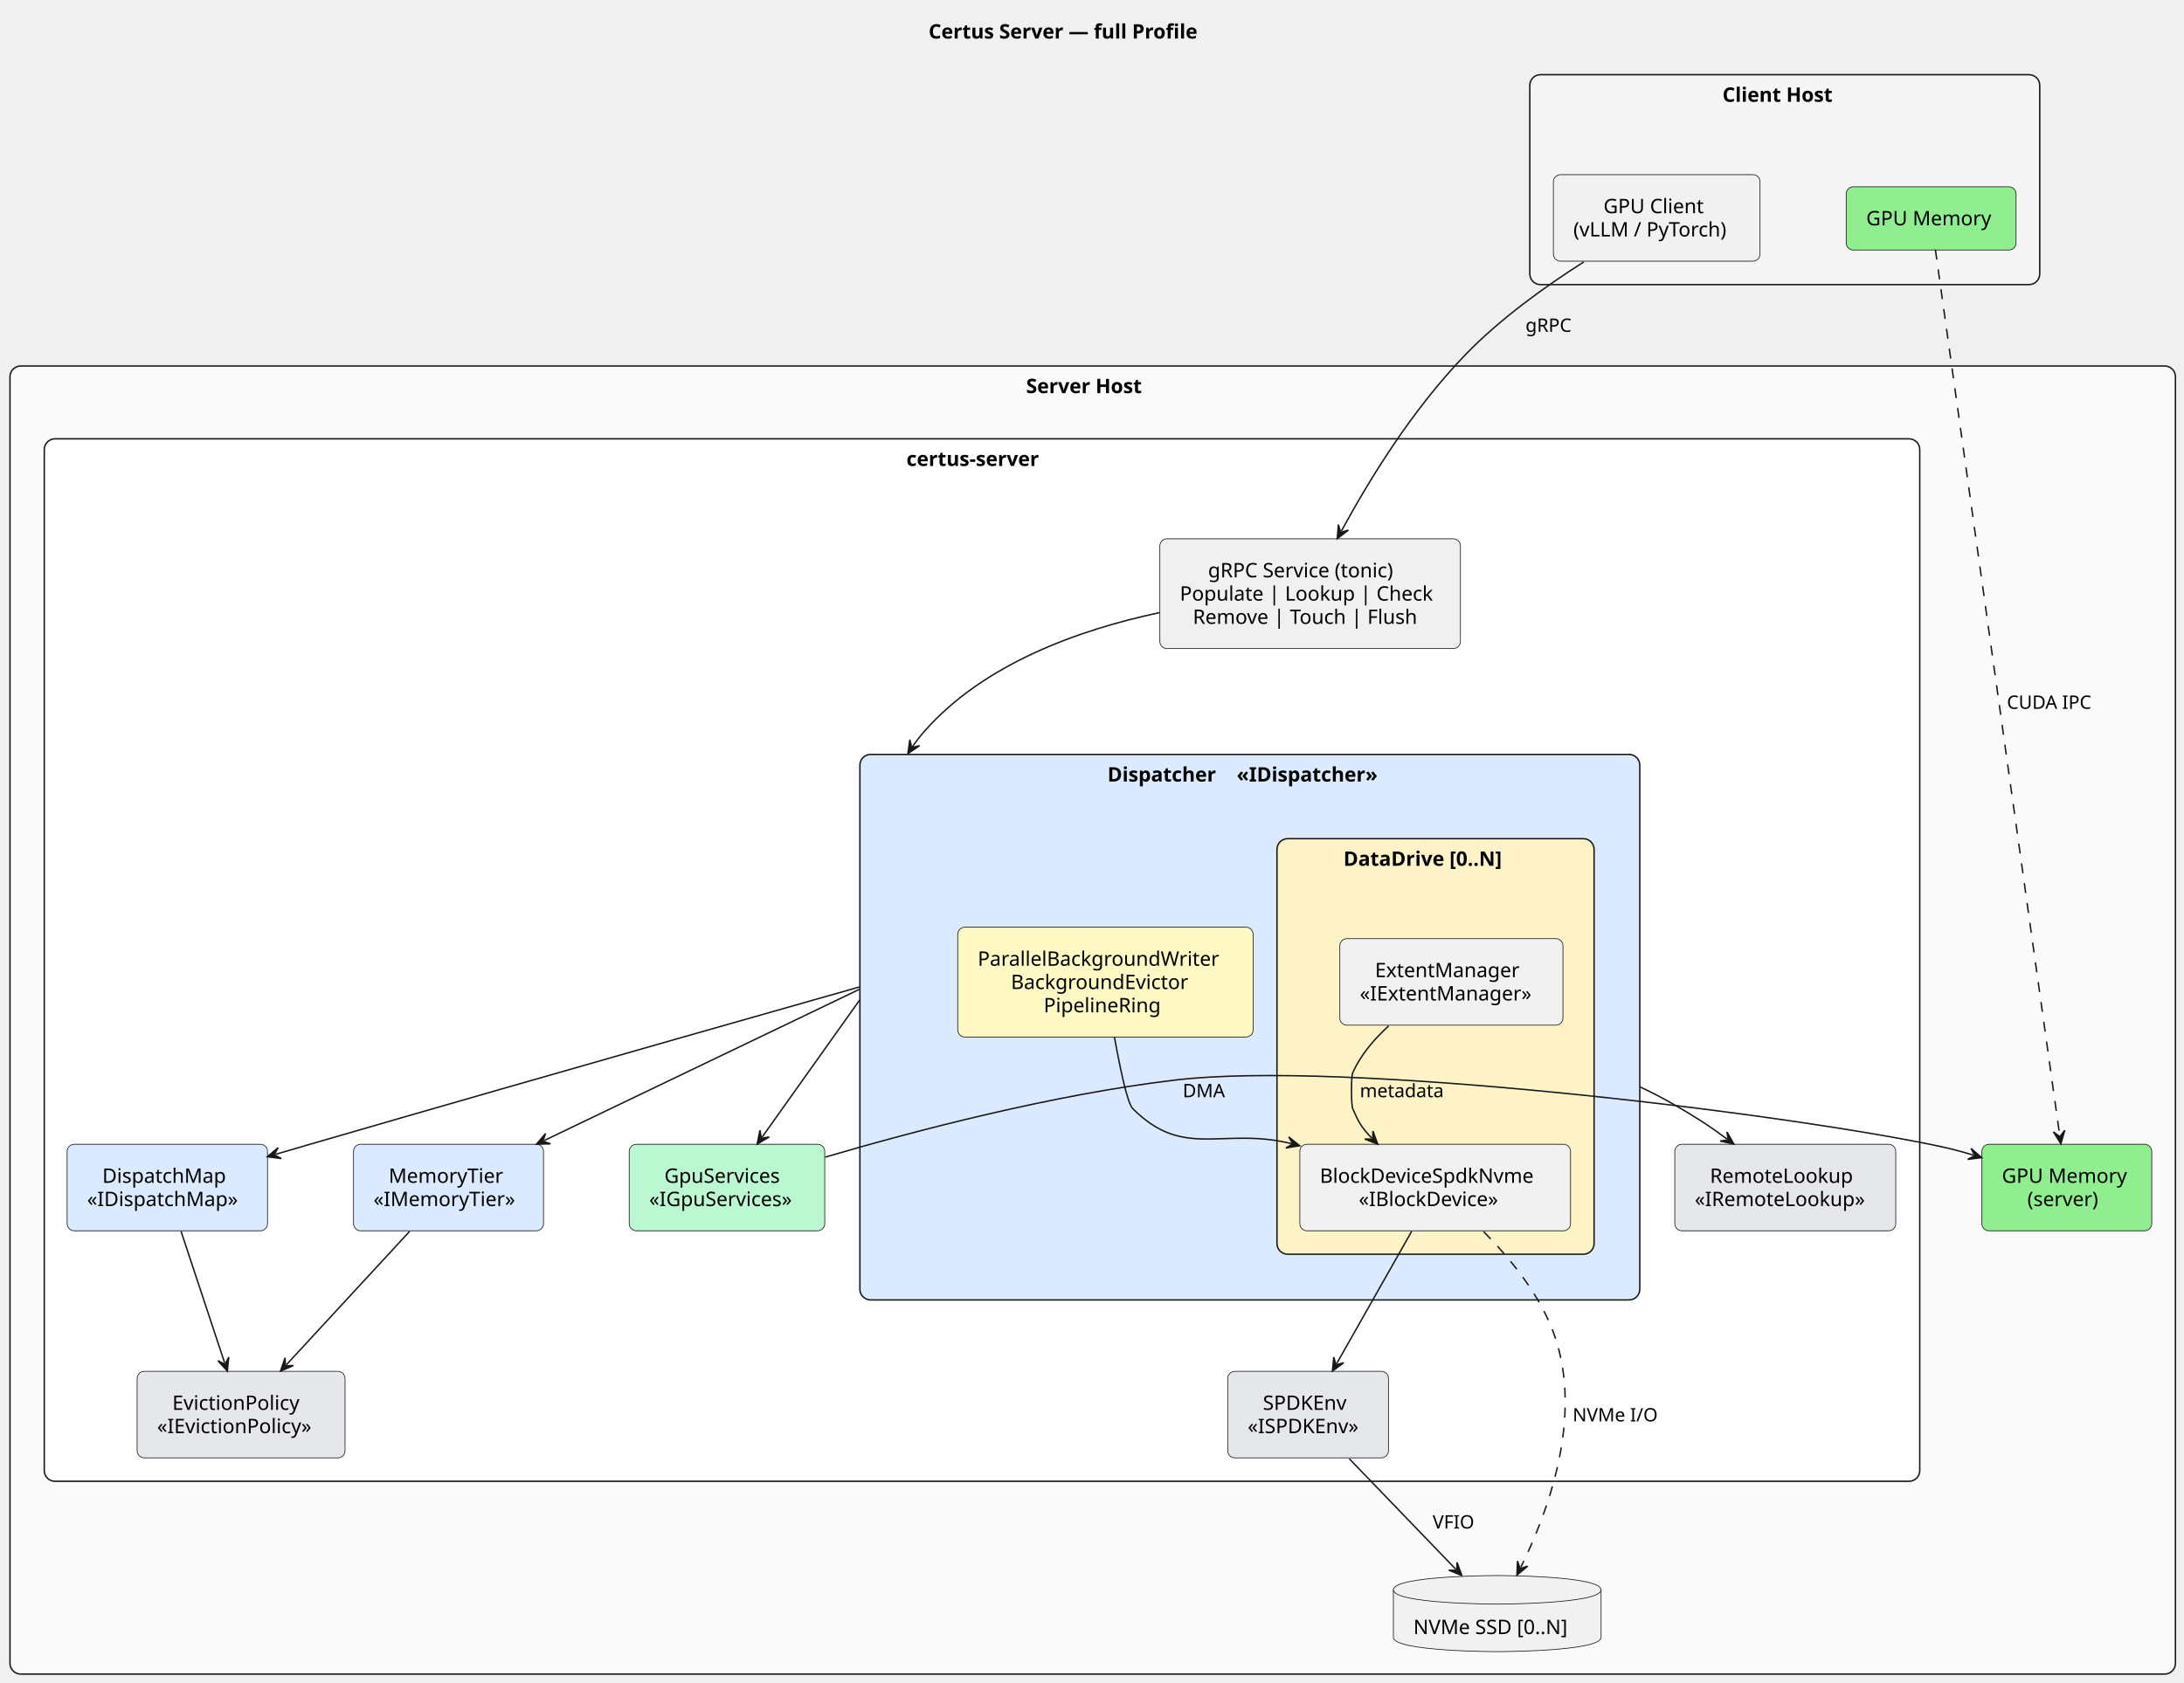
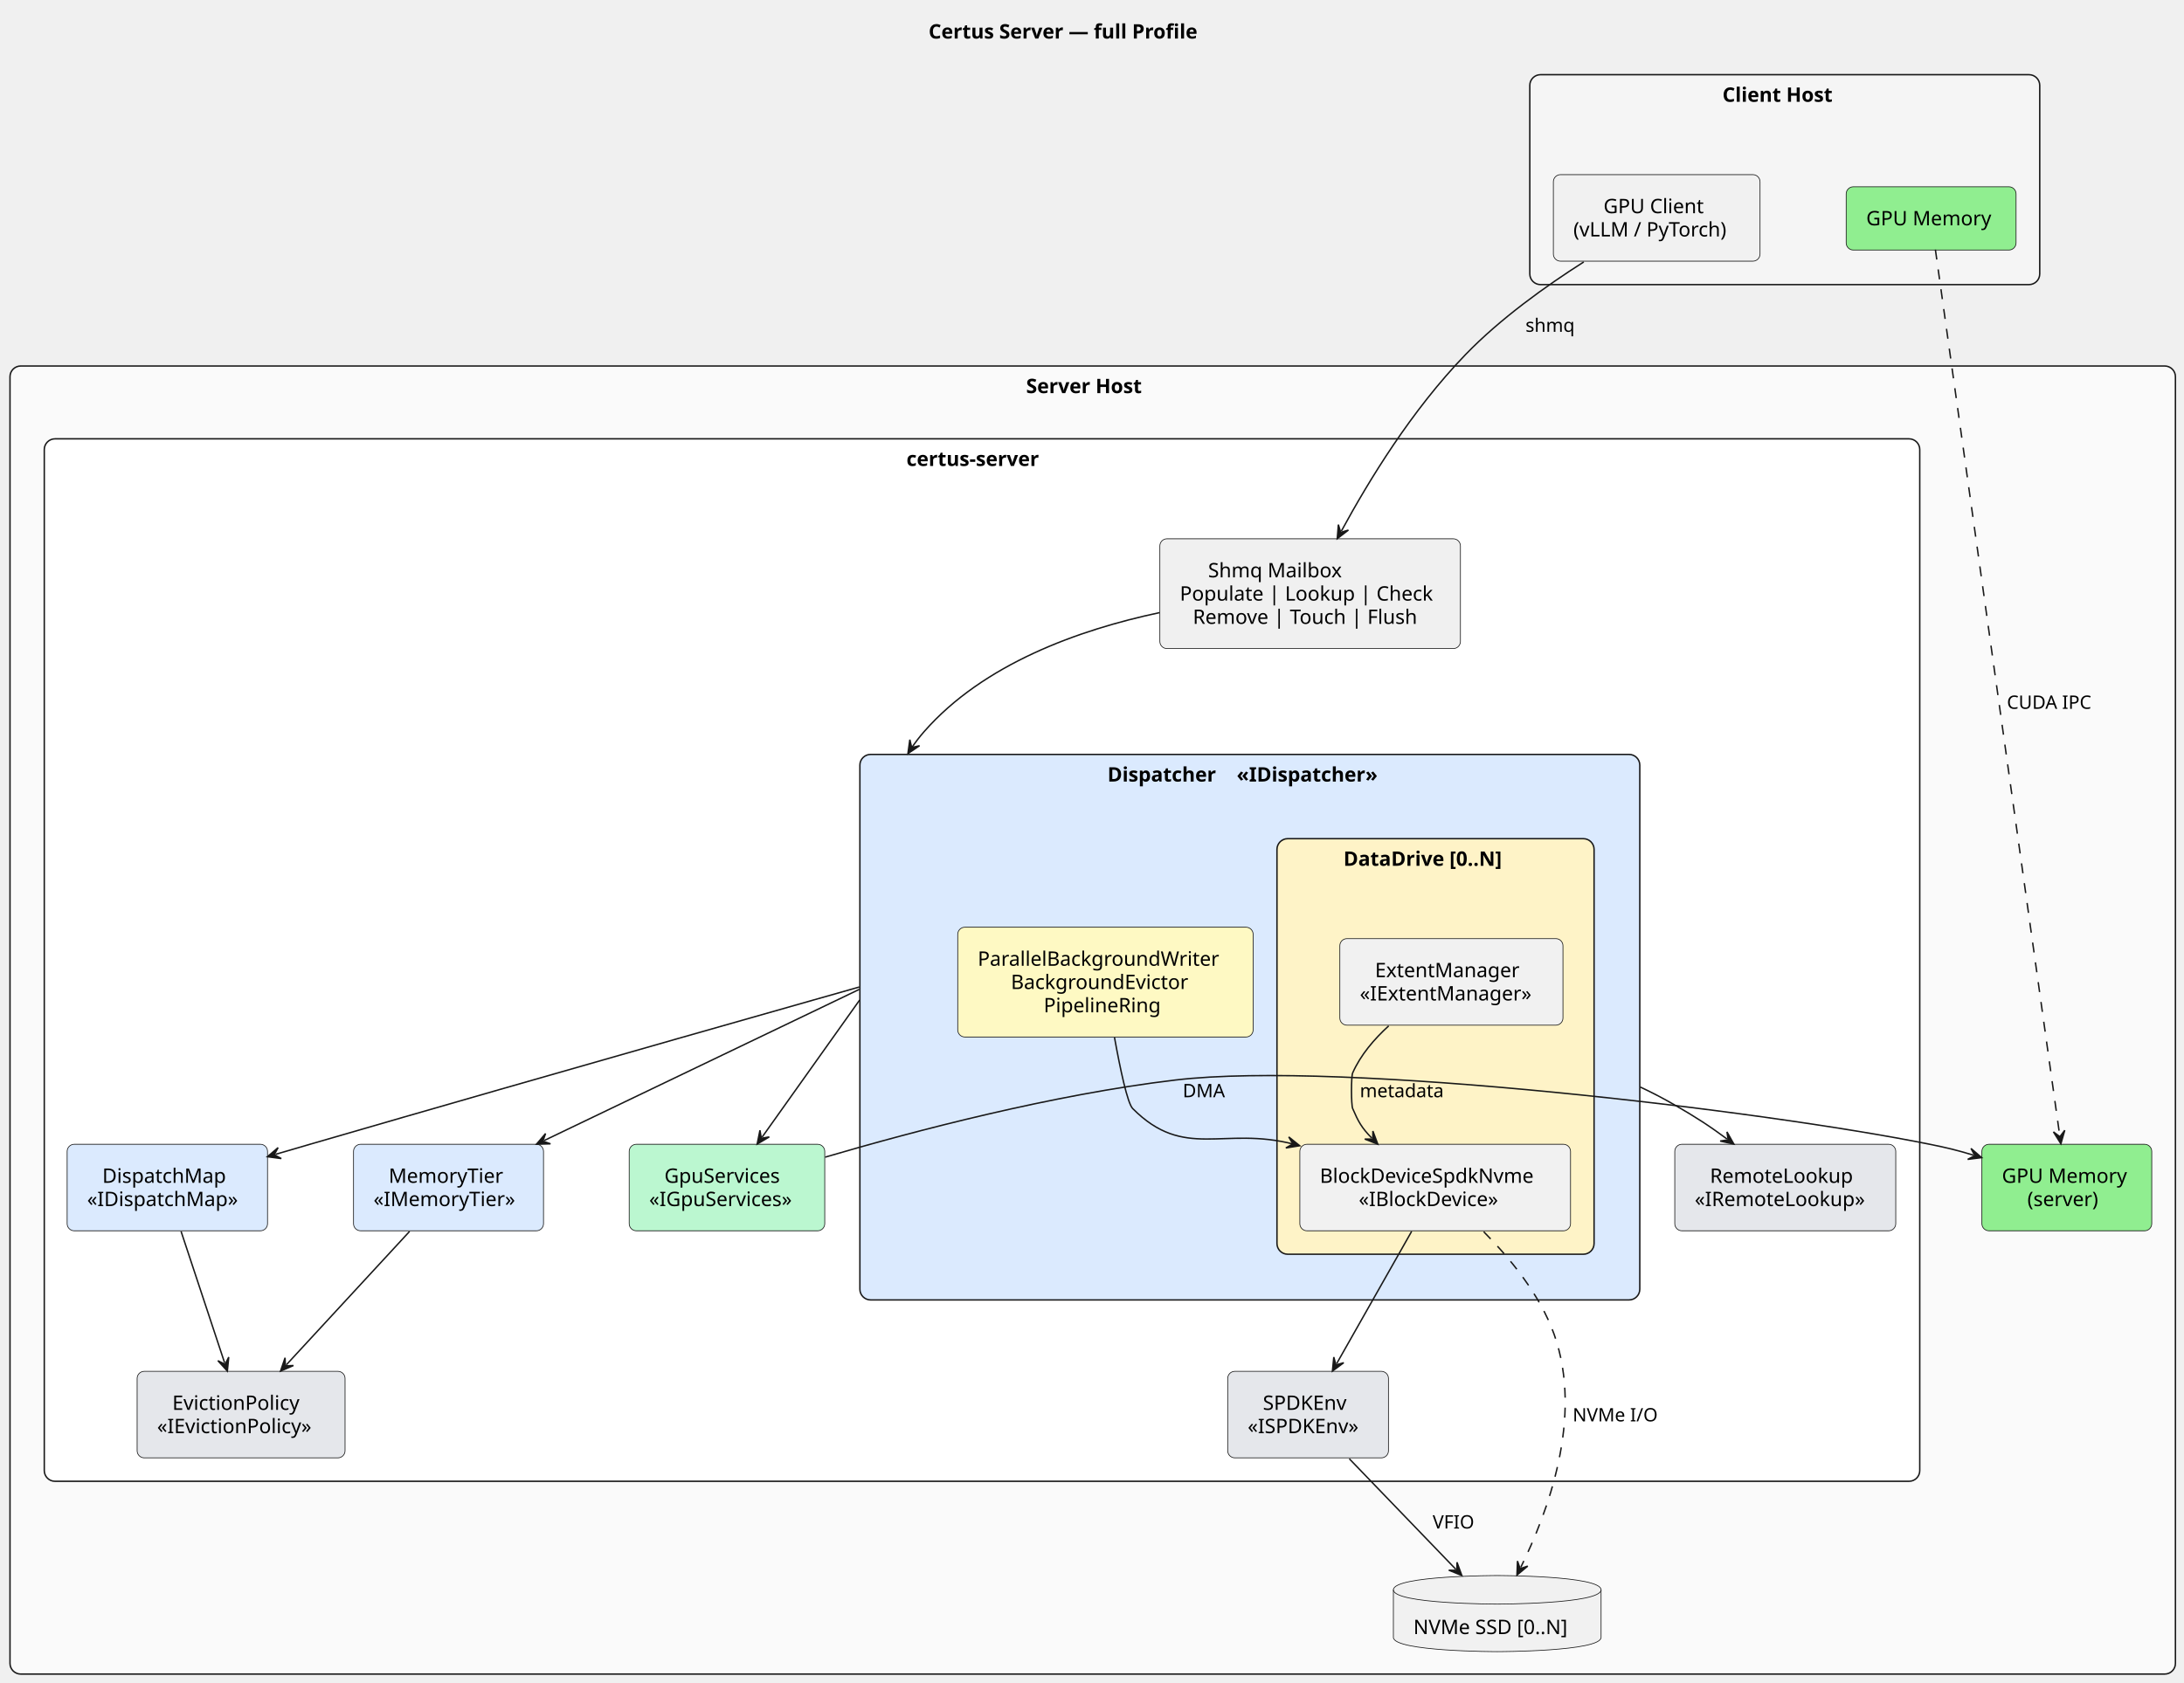
<svg xmlns="http://www.w3.org/2000/svg" contentStyleType="text/css" data-diagram-type="DESCRIPTION" height="1178px" preserveAspectRatio="none" style="width:1529px;height:1178px;background:#FFFFFF;" version="1.1" viewBox="0 0 1529 1178" width="1529px" zoomAndPan="magnify">
  <defs />
  <g>
    <g class="title" data-source-line="13">
      <text fill="#000000" font-family="sans-serif" font-size="14" font-weight="bold" lengthAdjust="spacing" textLength="214.792" x="650.104" y="26.995">Certus Server — full Profile</text>
    </g>
    <g class="cluster" data-entity="client_box" data-source-line="18" data-uid="ent0002" id="cluster_client_box">
      <rect fill="#F5F5F5" height="147" rx="7.5" ry="7.5" style="stroke:#181818;stroke-width:1;" width="357" x="1071" y="52.297" />
      <text fill="#000000" font-family="sans-serif" font-size="14" font-weight="bold" lengthAdjust="spacing" textLength="87.261" x="1205.87" y="71.292">Client Host</text>
    </g>
    <g class="cluster" data-entity="server_box" data-source-line="26" data-uid="ent0005" id="cluster_server_box">
      <rect fill="#FAFAFA" height="916" rx="7.5" ry="7.5" style="stroke:#181818;stroke-width:1;" width="1516" x="7" y="256.297" />
      <text fill="#000000" font-family="sans-serif" font-size="14" font-weight="bold" lengthAdjust="spacing" textLength="93.242" x="718.379" y="275.292">Server Host</text>
    </g>
    <g class="cluster" data-entity="server_proc" data-source-line="28" data-uid="ent0006" id="cluster_server_proc">
      <rect fill="#FFFFFF" height="730" rx="7.5" ry="7.5" style="stroke:#181818;stroke-width:1;" width="1313" x="31" y="307.297" />
      <text fill="#000000" font-family="sans-serif" font-size="14" font-weight="bold" lengthAdjust="spacing" textLength="105.759" x="634.621" y="326.292">certus-server</text>
    </g>
    <g class="cluster" data-entity="dispatcher" data-source-line="32" data-uid="ent0008" id="cluster_dispatcher">
      <rect fill="#DBEAFE" height="382" rx="7.5" ry="7.5" style="stroke:#181818;stroke-width:1;" width="546" x="602" y="528.297" />
      <text fill="#000000" font-family="sans-serif" font-size="14" font-weight="bold" lengthAdjust="spacing" textLength="85.579" x="775.335" y="547.292">Dispatcher</text>
      <text fill="#000000" font-family="sans-serif" font-size="14" font-weight="bold" lengthAdjust="spacing" textLength="108.876" x="865.789" y="547.292">«IDispatcher»</text>
    </g>
    <g class="cluster" data-entity="data_drive" data-source-line="33" data-uid="ent0009" id="cluster_data_drive">
      <rect fill="#FEF3C7" height="291" rx="7.5" ry="7.5" style="stroke:#181818;stroke-width:1;" width="222" x="894" y="587.297" />
      <text fill="#000000" font-family="sans-serif" font-size="14" font-weight="bold" lengthAdjust="spacing" textLength="128.919" x="940.54" y="606.292">DataDrive [0..N]</text>
    </g>
    <g class="entity" data-entity="pyclient" data-source-line="19" data-uid="ent0003" id="entity_pyclient">
      <rect fill="#F1F1F1" height="60.594" rx="5" ry="5" style="stroke:#181818;stroke-width:0.5;" width="144.676" x="1087.5" y="122.297" />
      <text fill="#000000" font-family="sans-serif" font-size="14" lengthAdjust="spacing" textLength="74.519" x="1122.579" y="149.292">GPU Client</text>
      <text fill="#000000" font-family="sans-serif" font-size="14" lengthAdjust="spacing" textLength="116.676" x="1101.5" y="165.589">(vLLM / PyTorch)</text>
    </g>
    <g class="entity" data-entity="client_gpu" data-source-line="20" data-uid="ent0004" id="entity_client_gpu">
      <rect fill="#90EE90" height="44.297" rx="5" ry="5" style="stroke:#181818;stroke-width:0.5;" width="118.925" x="1292.5" y="130.797" />
      <text fill="#000000" font-family="sans-serif" font-size="14" lengthAdjust="spacing" textLength="90.925" x="1306.5" y="157.792">GPU Memory</text>
    </g>
    <g class="entity" data-entity="server_gpu" data-source-line="48" data-uid="ent0019" id="entity_server_gpu">
      <rect fill="#90EE90" height="60.594" rx="5" ry="5" style="stroke:#181818;stroke-width:0.5;" width="118.925" x="1387.5" y="801.297" />
      <text fill="#000000" font-family="sans-serif" font-size="14" lengthAdjust="spacing" textLength="90.925" x="1401.5" y="828.292">GPU Memory</text>
      <text fill="#000000" font-family="sans-serif" font-size="14" lengthAdjust="spacing" textLength="55.241" x="1419.342" y="844.589">(server)</text>
    </g>
    <g class="entity" data-entity="nvme_data" data-source-line="49" data-uid="ent0020" id="entity_nvme_data">
      <path d="M975.5,1113.297 C975.5,1103.297 1048.2,1103.297 1048.2,1103.297 C1048.2,1103.297 1120.9,1103.297 1120.9,1113.297 L1120.9,1146.594 C1120.9,1156.594 1048.2,1156.594 1048.2,1156.594 C1048.2,1156.594 975.5,1156.594 975.5,1146.594 L975.5,1113.297" fill="#F1F1F1" style="stroke:#181818;stroke-width:0.5;" />
      <path d="M975.5,1113.297 C975.5,1123.297 1048.2,1123.297 1048.2,1123.297 C1048.2,1123.297 1120.9,1123.297 1120.9,1113.297" fill="none" style="stroke:#181818;stroke-width:0.5;" />
      <text fill="#000000" font-family="sans-serif" font-size="14" lengthAdjust="spacing" textLength="117.4" x="989.5" y="1144.292">NVMe SSD [0..N]</text>
    </g>
-     <g class="entity" data-entity="grpc" data-source-line="30" data-uid="ent0007" id="entity_grpc">
+     <g class="entity" data-entity="shmq" data-source-line="30" data-uid="ent0007" id="entity_shmq">
      <rect fill="#F0F0F0" height="76.891" rx="5" ry="5" style="stroke:#181818;stroke-width:0.5;" width="210.438" x="812" y="377.297" />
-       <text fill="#000000" font-family="sans-serif" font-size="14" lengthAdjust="spacing" textLength="142.912" x="845.763" y="404.292">gRPC Service (tonic)</text>
+       <text fill="#000000" font-family="sans-serif" font-size="14" lengthAdjust="spacing" textLength="142.912" x="845.763" y="404.292">Shmq Mailbox</text>
      <text fill="#000000" font-family="sans-serif" font-size="14" lengthAdjust="spacing" textLength="182.438" x="826" y="420.589">Populate | Lookup | Check</text>
      <text fill="#000000" font-family="sans-serif" font-size="14" lengthAdjust="spacing" textLength="164.22" x="835.109" y="436.886">Remove | Touch | Flush</text>
    </g>
    <g class="entity" data-entity="dispatch_map" data-source-line="40" data-uid="ent0013" id="entity_dispatch_map">
      <rect fill="#DBEAFE" height="60.594" rx="5" ry="5" style="stroke:#181818;stroke-width:0.5;" width="140.294" x="47" y="801.297" />
      <text fill="#000000" font-family="sans-serif" font-size="14" lengthAdjust="spacing" textLength="91.034" x="71.63" y="828.292">DispatchMap</text>
      <text fill="#000000" font-family="sans-serif" font-size="14" lengthAdjust="spacing" textLength="112.294" x="61" y="844.589">«IDispatchMap»</text>
    </g>
    <g class="entity" data-entity="memory_tier" data-source-line="41" data-uid="ent0014" id="entity_memory_tier">
      <rect fill="#DBEAFE" height="60.594" rx="5" ry="5" style="stroke:#181818;stroke-width:0.5;" width="133.007" x="247.5" y="801.297" />
      <text fill="#000000" font-family="sans-serif" font-size="14" lengthAdjust="spacing" textLength="83.747" x="272.13" y="828.292">MemoryTier</text>
      <text fill="#000000" font-family="sans-serif" font-size="14" lengthAdjust="spacing" textLength="105.007" x="261.5" y="844.589">«IMemoryTier»</text>
    </g>
    <g class="entity" data-entity="eviction" data-source-line="42" data-uid="ent0015" id="entity_eviction">
      <rect fill="#E5E7EB" height="60.594" rx="5" ry="5" style="stroke:#181818;stroke-width:0.5;" width="145.565" x="96" y="960.297" />
      <text fill="#000000" font-family="sans-serif" font-size="14" lengthAdjust="spacing" textLength="96.305" x="120.63" y="987.292">EvictionPolicy</text>
      <text fill="#000000" font-family="sans-serif" font-size="14" lengthAdjust="spacing" textLength="117.564" x="110" y="1003.589">«IEvictionPolicy»</text>
    </g>
    <g class="entity" data-entity="gpu_svc" data-source-line="43" data-uid="ent0016" id="entity_gpu_svc">
      <rect fill="#BBF7D0" height="60.594" rx="5" ry="5" style="stroke:#181818;stroke-width:0.5;" width="136.903" x="440.5" y="801.297" />
      <text fill="#000000" font-family="sans-serif" font-size="14" lengthAdjust="spacing" textLength="87.644" x="465.13" y="828.292">GpuServices</text>
      <text fill="#000000" font-family="sans-serif" font-size="14" lengthAdjust="spacing" textLength="108.903" x="454.5" y="844.589">«IGpuServices»</text>
    </g>
    <g class="entity" data-entity="spdk_env" data-source-line="44" data-uid="ent0017" id="entity_spdk_env">
      <rect fill="#E5E7EB" height="60.594" rx="5" ry="5" style="stroke:#181818;stroke-width:0.5;" width="112.554" x="859.5" y="960.297" />
      <text fill="#000000" font-family="sans-serif" font-size="14" lengthAdjust="spacing" textLength="63.294" x="884.13" y="987.292">SPDKEnv</text>
      <text fill="#000000" font-family="sans-serif" font-size="14" lengthAdjust="spacing" textLength="84.554" x="873.5" y="1003.589">«ISPDKEnv»</text>
    </g>
    <g class="entity" data-entity="remote_lookup" data-source-line="45" data-uid="ent0018" id="entity_remote_lookup">
      <rect fill="#E5E7EB" height="60.594" rx="5" ry="5" style="stroke:#181818;stroke-width:0.5;" width="154.704" x="1172.5" y="801.297" />
      <text fill="#000000" font-family="sans-serif" font-size="14" lengthAdjust="spacing" textLength="105.444" x="1197.13" y="828.292">RemoteLookup</text>
      <text fill="#000000" font-family="sans-serif" font-size="14" lengthAdjust="spacing" textLength="126.704" x="1186.5" y="844.589">«IRemoteLookup»</text>
    </g>
    <g class="entity" data-entity="disp_bg" data-source-line="37" data-uid="ent0012" id="entity_disp_bg">
      <rect fill="#FEF9C3" height="76.891" rx="5" ry="5" style="stroke:#181818;stroke-width:0.5;" width="206.815" x="670.5" y="649.297" />
      <text fill="#000000" font-family="sans-serif" font-size="14" lengthAdjust="spacing" textLength="178.815" x="684.5" y="676.292">ParallelBackgroundWriter</text>
      <text fill="#000000" font-family="sans-serif" font-size="14" lengthAdjust="spacing" textLength="132.357" x="707.729" y="692.589">BackgroundEvictor</text>
      <text fill="#000000" font-family="sans-serif" font-size="14" lengthAdjust="spacing" textLength="86.475" x="730.67" y="708.886">PipelineRing</text>
    </g>
    <g class="entity" data-entity="blkdev" data-source-line="34" data-uid="ent0010" id="entity_blkdev">
      <rect fill="#F1F1F1" height="60.594" rx="5" ry="5" style="stroke:#181818;stroke-width:0.5;" width="189.519" x="910" y="801.297" />
      <text fill="#000000" font-family="sans-serif" font-size="14" lengthAdjust="spacing" textLength="161.519" x="924" y="828.292">BlockDeviceSpdkNvme</text>
      <text fill="#000000" font-family="sans-serif" font-size="14" lengthAdjust="spacing" textLength="107.003" x="951.258" y="844.589">«IBlockDevice»</text>
    </g>
    <g class="entity" data-entity="extmgr" data-source-line="35" data-uid="ent0011" id="entity_extmgr">
      <rect fill="#F1F1F1" height="60.594" rx="5" ry="5" style="stroke:#181818;stroke-width:0.5;" width="156.222" x="938" y="657.297" />
      <text fill="#000000" font-family="sans-serif" font-size="14" lengthAdjust="spacing" textLength="106.962" x="962.63" y="684.292">ExtentManager</text>
      <text fill="#000000" font-family="sans-serif" font-size="14" lengthAdjust="spacing" textLength="128.222" x="952" y="700.589">«IExtentManager»</text>
    </g>
-     <g class="link" data-entity-1="pyclient" data-entity-2="grpc" data-source-line="56" data-uid="lnk21" id="link_pyclient_grpc">
-       <path d="M1108.77,183.427 C1082.21,200.317 1050.33,223.117 1026,248.297 C988.19,287.437 958.517,336.166 939.067,371.926" fill="none" id="pyclient-to-grpc" style="stroke:#181818;stroke-width:1;" />
+     <g class="link" data-entity-1="pyclient" data-entity-2="shmq" data-source-line="56" data-uid="lnk21" id="link_pyclient_shmq">
+       <path d="M1108.77,183.427 C1082.21,200.317 1050.33,223.117 1026,248.297 C988.19,287.437 958.517,336.166 939.067,371.926" fill="none" id="pyclient-to-shmq" style="stroke:#181818;stroke-width:1;" />
      <polygon fill="#181818" points="936.2,377.197,944.014,371.202,938.589,372.805,936.986,367.38,936.2,377.197" style="stroke:#181818;stroke-width:1;" />
-       <text fill="#000000" font-family="sans-serif" font-size="13" lengthAdjust="spacing" textLength="34.201" x="1068" y="232.364">gRPC</text>
+       <text fill="#000000" font-family="sans-serif" font-size="13" lengthAdjust="spacing" textLength="34.201" x="1068" y="232.364">shmq</text>
    </g>
    <g class="link" data-entity-1="client_gpu" data-entity-2="server_gpu" data-source-line="57" data-uid="lnk22" id="link_client_gpu_server_gpu">
      <path d="M1354.95,174.797 C1368.71,272.887 1425.836,680.005 1441.976,795.025" fill="none" id="client_gpu-to-server_gpu" style="stroke:#181818;stroke-width:1;stroke-dasharray:7,7;" />
      <polygon fill="#181818" points="1442.81,800.967,1445.521,791.498,1442.115,796.015,1437.598,792.61,1442.81,800.967" style="stroke:#181818;stroke-width:1;" />
      <text fill="#000000" font-family="sans-serif" font-size="13" lengthAdjust="spacing" textLength="62.378" x="1405" y="496.364">CUDA IPC</text>
    </g>
-     <g class="link" data-entity-1="grpc" data-entity-2="dispatcher" data-source-line="59" data-uid="lnk23" id="link_grpc_dispatcher">
-       <path d="M811.8,429.007 C755.14,441.037 688.55,464.917 647,512.297 C643.784,515.964 640.824,519.841 638.101,523.887 C637.42,524.899 636.754,525.921 636.102,526.953 C635.939,527.211 638.944,522.374 638.783,522.633" fill="none" id="grpc-to-dispatcher" style="stroke:#181818;stroke-width:1;" />
+     <g class="link" data-entity-1="shmq" data-entity-2="dispatcher" data-source-line="59" data-uid="lnk23" id="link_shmq_dispatcher">
+       <path d="M811.8,429.007 C755.14,441.037 688.55,464.917 647,512.297 C643.784,515.964 640.824,519.841 638.101,523.887 C637.42,524.899 636.754,525.921 636.102,526.953 C635.939,527.211 638.944,522.374 638.783,522.633" fill="none" id="shmq-to-dispatcher" style="stroke:#181818;stroke-width:1;" />
      <polygon fill="#181818" points="635.616,527.729,643.764,522.196,638.255,523.482,636.969,517.974,635.616,527.729" style="stroke:#181818;stroke-width:1;" />
    </g>
    <g class="link" data-entity-1="dispatcher" data-entity-2="dispatch_map" data-source-line="61" data-uid="lnk24" id="link_dispatcher_dispatch_map">
      <path d="M601.644,691.159 C601.282,691.261 600.909,691.366 600.525,691.475 C599.758,691.693 598.947,691.923 598.092,692.165 C591.256,694.102 581.662,696.821 569.8,700.188 C546.076,706.92 513.28,716.239 475.325,727.059 C399.415,748.699 302.87,776.342 217,801.297 C207.35,804.097 202.946,805.385 192.946,808.324" fill="none" id="dispatcher-to-dispatch_map" style="stroke:#181818;stroke-width:1;" />
      <polygon fill="#181818" points="187.19,810.017,196.953,811.316,191.987,808.607,194.696,803.641,187.19,810.017" style="stroke:#181818;stroke-width:1;" />
    </g>
    <g class="link" data-entity-1="dispatcher" data-entity-2="memory_tier" data-source-line="62" data-uid="lnk25" id="link_dispatcher_memory_tier">
      <path d="M601.619,692.82 C601.327,692.96 601.027,693.104 600.721,693.251 C600.108,693.545 599.468,693.852 598.8,694.172 C597.465,694.812 596.022,695.504 594.477,696.245 C591.387,697.727 587.89,699.405 584.034,701.254 C568.61,708.653 547.452,718.802 523.715,730.189 C476.24,752.964 423.855,778.096 380.97,798.672" fill="none" id="dispatcher-to-memory_tier" style="stroke:#181818;stroke-width:1;" />
      <polygon fill="#181818" points="375.56,801.267,385.405,800.98,380.068,799.104,381.944,793.767,375.56,801.267" style="stroke:#181818;stroke-width:1;" />
    </g>
    <g class="link" data-entity-1="dispatcher" data-entity-2="gpu_svc" data-source-line="63" data-uid="lnk26" id="link_dispatcher_gpu_svc">
      <path d="M601.831,700.284 C601.752,700.394 601.673,700.505 601.594,700.617 C601.276,701.064 600.95,701.522 600.617,701.99 C595.293,709.477 588.092,719.601 580.055,730.902 C563.98,753.504 548.033,775.928 533.558,796.278" fill="none" id="dispatcher-to-gpu_svc" style="stroke:#181818;stroke-width:1;" />
      <polygon fill="#181818" points="530.08,801.167,538.556,796.151,532.978,797.092,532.037,791.514,530.08,801.167" style="stroke:#181818;stroke-width:1;" />
    </g>
    <g class="link" data-entity-1="dispatcher" data-entity-2="remote_lookup" data-source-line="64" data-uid="lnk27" id="link_dispatcher_remote_lookup">
      <path d="M1148.26,761.193 C1148.388,761.252 1148.516,761.311 1148.644,761.371 C1148.9,761.489 1149.156,761.609 1149.411,761.728 C1149.922,761.967 1150.433,762.208 1150.943,762.451 C1151.963,762.936 1152.98,763.427 1153.994,763.925 C1156.023,764.921 1158.041,765.942 1160.045,766.984 C1164.053,769.068 1168.007,771.239 1171.89,773.467 C1187.42,782.379 1196.983,788.64 1209.063,797.61" fill="none" id="dispatcher-to-remote_lookup" style="stroke:#181818;stroke-width:1;" />
      <polygon fill="#181818" points="1213.88,801.187,1209.039,792.61,1209.866,798.206,1204.27,799.033,1213.88,801.187" style="stroke:#181818;stroke-width:1;" />
    </g>
    <g class="link" data-entity-1="dispatch_map" data-entity-2="eviction" data-source-line="66" data-uid="lnk28" id="link_dispatch_map_eviction">
      <path d="M126.78,862.327 C136.05,890.307 148.004,926.411 157.284,954.441" fill="none" id="dispatch_map-to-eviction" style="stroke:#181818;stroke-width:1;" />
      <polygon fill="#181818" points="159.17,960.137,160.139,950.336,157.599,955.39,152.544,952.85,159.17,960.137" style="stroke:#181818;stroke-width:1;" />
    </g>
    <g class="link" data-entity-1="memory_tier" data-entity-2="eviction" data-source-line="67" data-uid="lnk29" id="link_memory_tier_eviction">
      <path d="M286.73,862.327 C260.88,890.307 226.35,927.698 200.47,955.729" fill="none" id="memory_tier-to-eviction" style="stroke:#181818;stroke-width:1;" />
      <polygon fill="#181818" points="196.4,960.137,205.444,956.238,199.792,956.463,199.566,950.811,196.4,960.137" style="stroke:#181818;stroke-width:1;" />
    </g>
    <g class="link" data-entity-1="disp_bg" data-entity-2="blkdev" data-source-line="69" data-uid="lnk30" id="link_disp_bg_blkdev">
      <path d="M780.24,726.467 C784.22,748.447 789.3,772.577 793,776.297 C829.3,812.737 856.21,788.387 906,801.297 C907.3,801.637 902.81,800.439 904.13,800.789" fill="none" id="disp_bg-to-blkdev" style="stroke:#181818;stroke-width:1;" />
      <polygon fill="#181818" points="909.93,802.327,902.256,796.154,905.097,801.045,900.205,803.887,909.93,802.327" style="stroke:#181818;stroke-width:1;" />
    </g>
    <g class="link" data-entity-1="blkdev" data-entity-2="spdk_env" data-source-line="70" data-uid="lnk31" id="link_blkdev_spdk_env">
      <path d="M988.26,862.327 C972.4,890.307 951.658,926.886 935.778,954.916" fill="none" id="blkdev-to-spdk_env" style="stroke:#181818;stroke-width:1;" />
      <polygon fill="#181818" points="932.82,960.137,940.737,954.278,935.285,955.787,933.776,950.335,932.82,960.137" style="stroke:#181818;stroke-width:1;" />
    </g>
    <g class="link" data-entity-1="extmgr" data-entity-2="blkdev" data-source-line="71" data-uid="lnk32" id="link_extmgr_blkdev">
      <path d="M972.22,718.387 C962.05,727.627 952.57,738.737 947,751.297 C945.87,753.837 945.9,773.747 947,776.297 C951,785.557 953.236,789.686 960.396,796.976" fill="none" id="extmgr-to-blkdev" style="stroke:#181818;stroke-width:1;" />
      <polygon fill="#181818" points="964.6,801.257,961.147,792.033,961.096,797.69,955.44,797.639,964.6,801.257" style="stroke:#181818;stroke-width:1;" />
      <text fill="#000000" font-family="sans-serif" font-size="13" lengthAdjust="spacing" textLength="63.007" x="952" y="768.364">metadata</text>
    </g>
    <g class="link" data-entity-1="gpu_svc" data-entity-2="server_gpu" data-source-line="73" data-uid="lnk33" id="link_gpu_svc_server_gpu">
      <path d="M577.68,810.317 C640.73,791.797 737.12,766.477 823,756.297 C939.94,742.437 1235.58,777.927 1351,801.297 C1362.91,803.707 1369.686,805.322 1381.606,808.922" fill="none" id="gpu_svc-to-server_gpu" style="stroke:#181818;stroke-width:1;" />
      <polygon fill="#181818" points="1387.35,810.657,1379.891,804.226,1382.563,809.211,1377.578,811.884,1387.35,810.657" style="stroke:#181818;stroke-width:1;" />
      <text fill="#000000" font-family="sans-serif" font-size="13" lengthAdjust="spacing" textLength="30.12" x="828" y="768.364">DMA</text>
    </g>
    <g class="link" data-entity-1="spdk_env" data-entity-2="nvme_data" data-source-line="75" data-uid="lnk34" id="link_spdk_env_nvme_data">
      <path d="M944.64,1021.527 C968.15,1045.917 996.916,1075.777 1019.246,1098.947" fill="none" id="spdk_env-to-nvme_data" style="stroke:#181818;stroke-width:1;" />
      <polygon fill="#181818" points="1023.41,1103.267,1020.045,1094.011,1019.94,1099.667,1014.284,1099.562,1023.41,1103.267" style="stroke:#181818;stroke-width:1;" />
      <text fill="#000000" font-family="sans-serif" font-size="13" lengthAdjust="spacing" textLength="30.437" x="1003" y="1070.364">VFIO</text>
    </g>
    <g class="link" data-entity-1="blkdev" data-entity-2="nvme_data" data-source-line="76" data-uid="lnk35" id="link_blkdev_nvme_data">
      <path d="M1038.73,862.537 C1057.13,881.087 1078.13,906.637 1088,934.297 C1108.85,992.737 1083.258,1059.773 1064.648,1097.613" fill="none" id="blkdev-to-nvme_data" style="stroke:#181818;stroke-width:1;stroke-dasharray:7,7;" />
      <polygon fill="#181818" points="1062,1102.997,1069.561,1096.686,1064.207,1098.51,1062.382,1093.155,1062,1102.997" style="stroke:#181818;stroke-width:1;" />
      <text fill="#000000" font-family="sans-serif" font-size="13" lengthAdjust="spacing" textLength="60.411" x="1101" y="995.364">NVMe I/O</text>
    </g>
  </g>
</svg>
